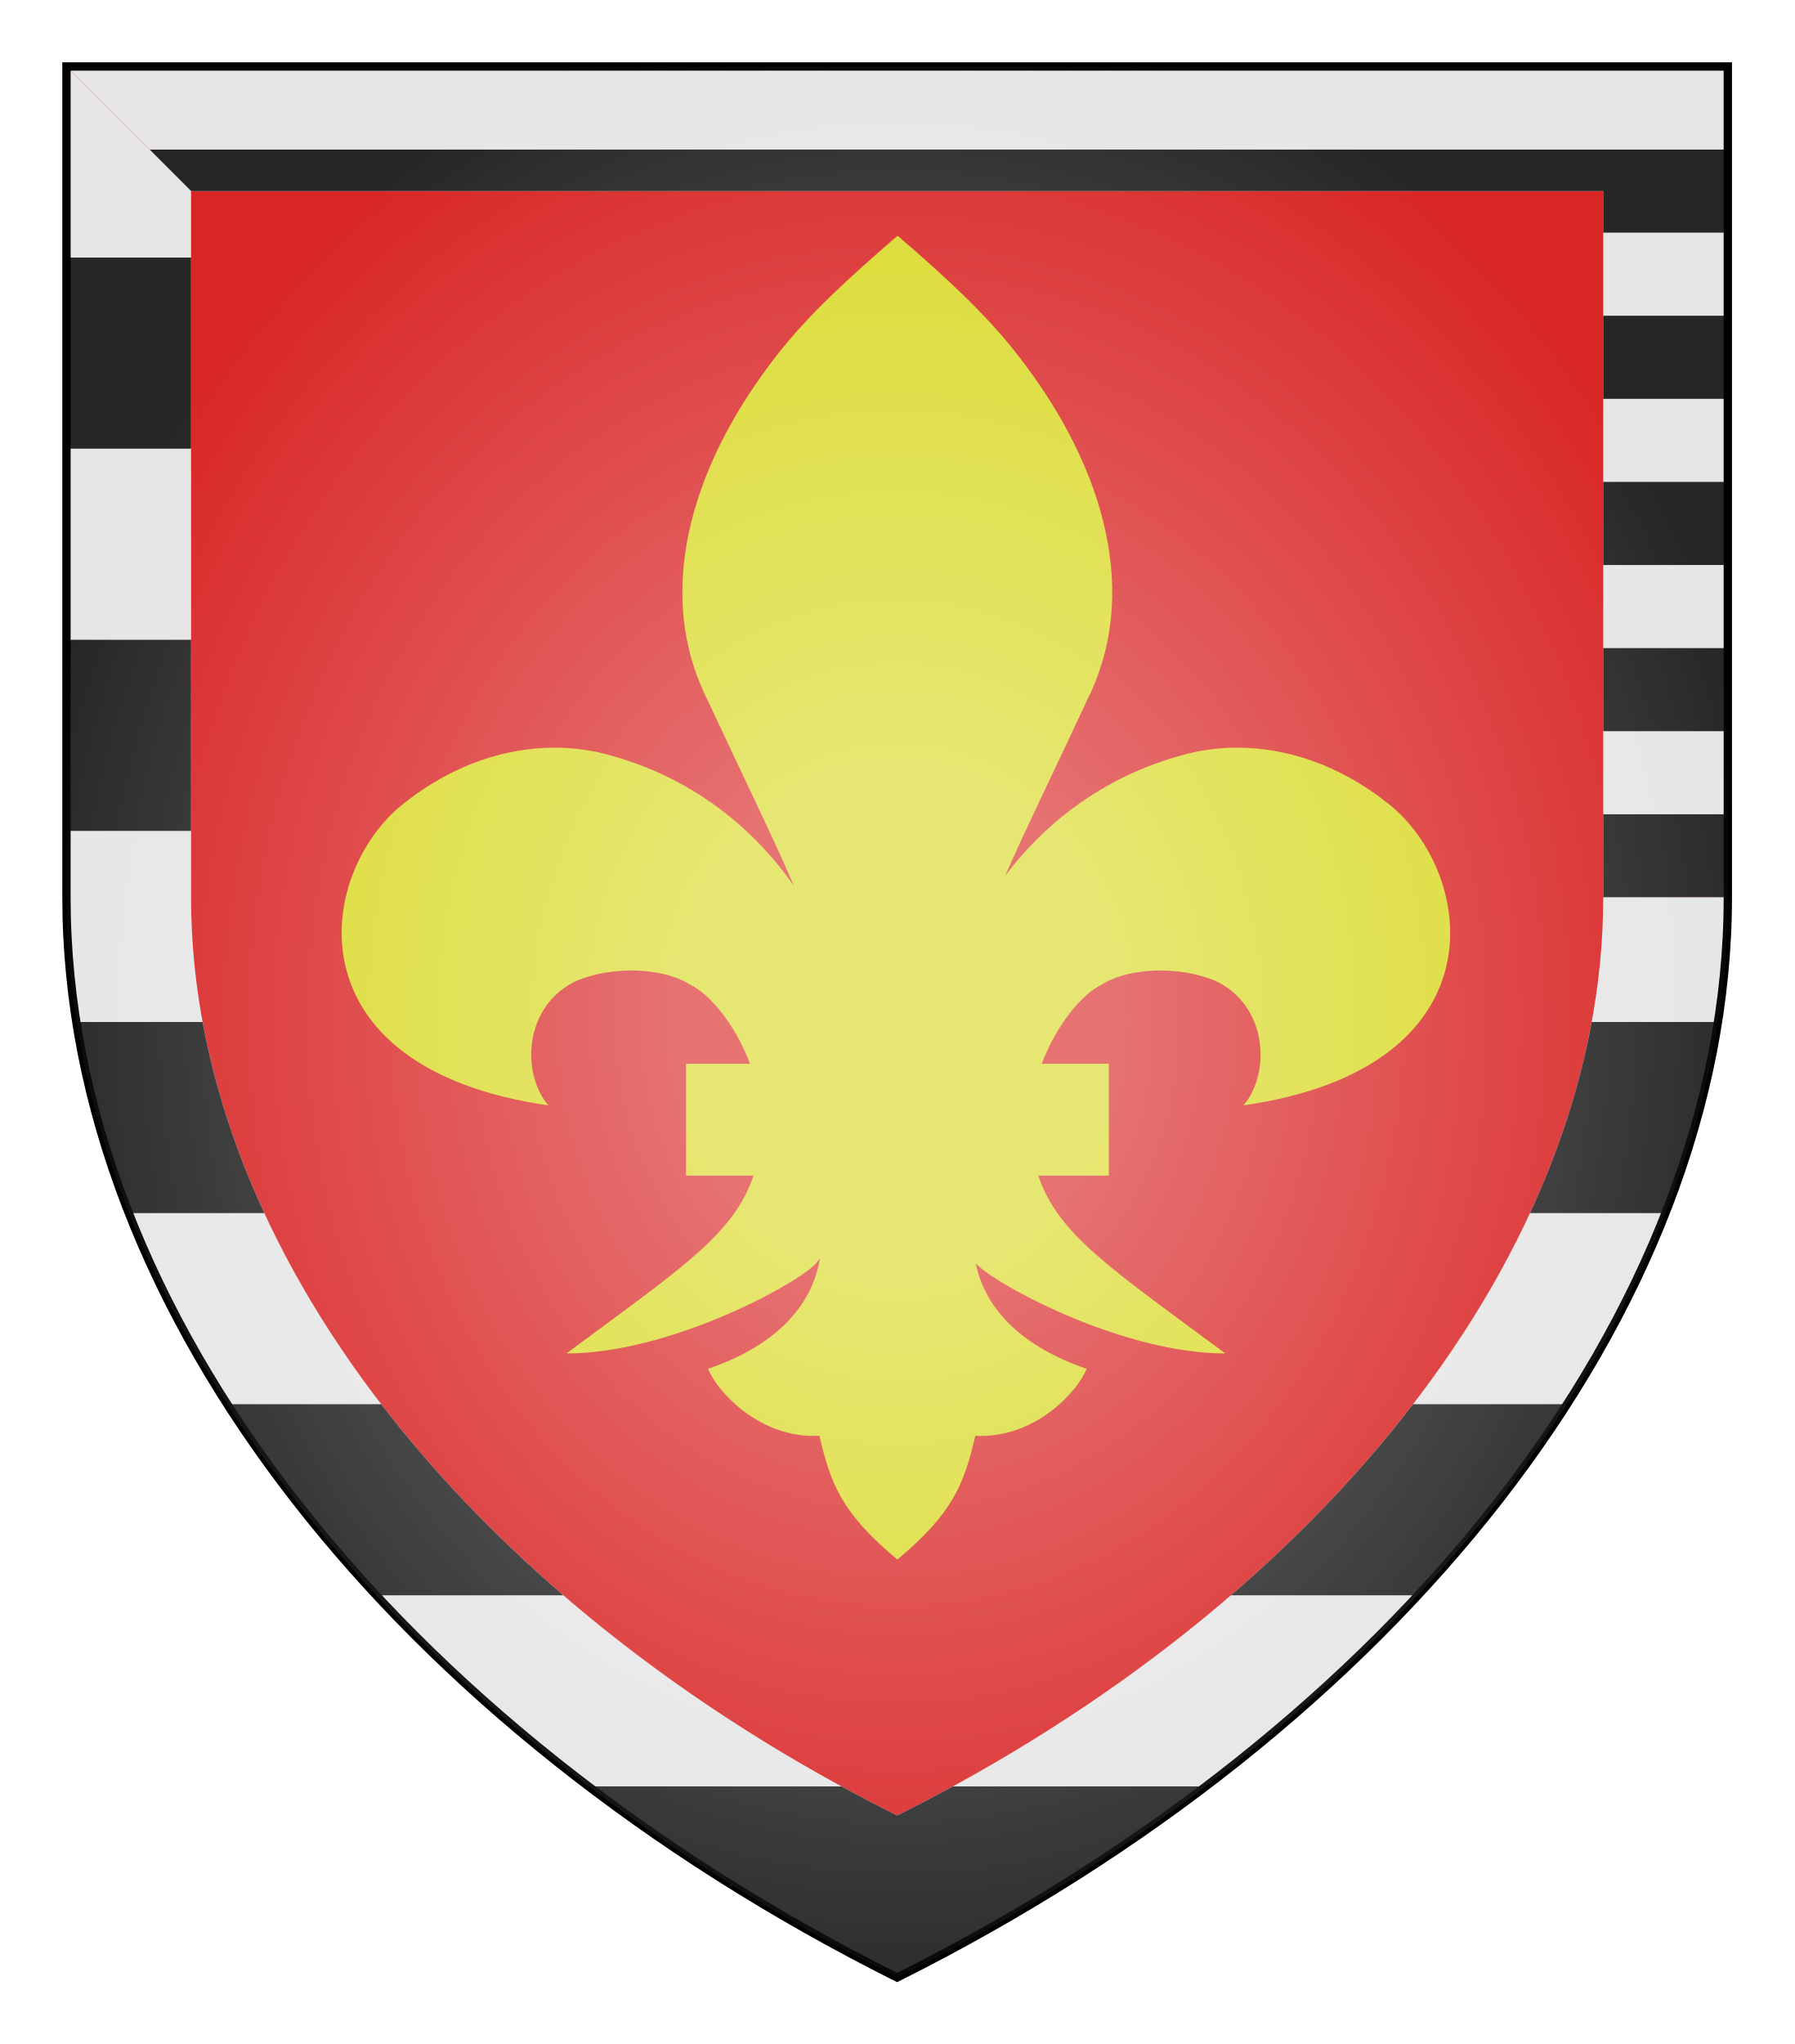
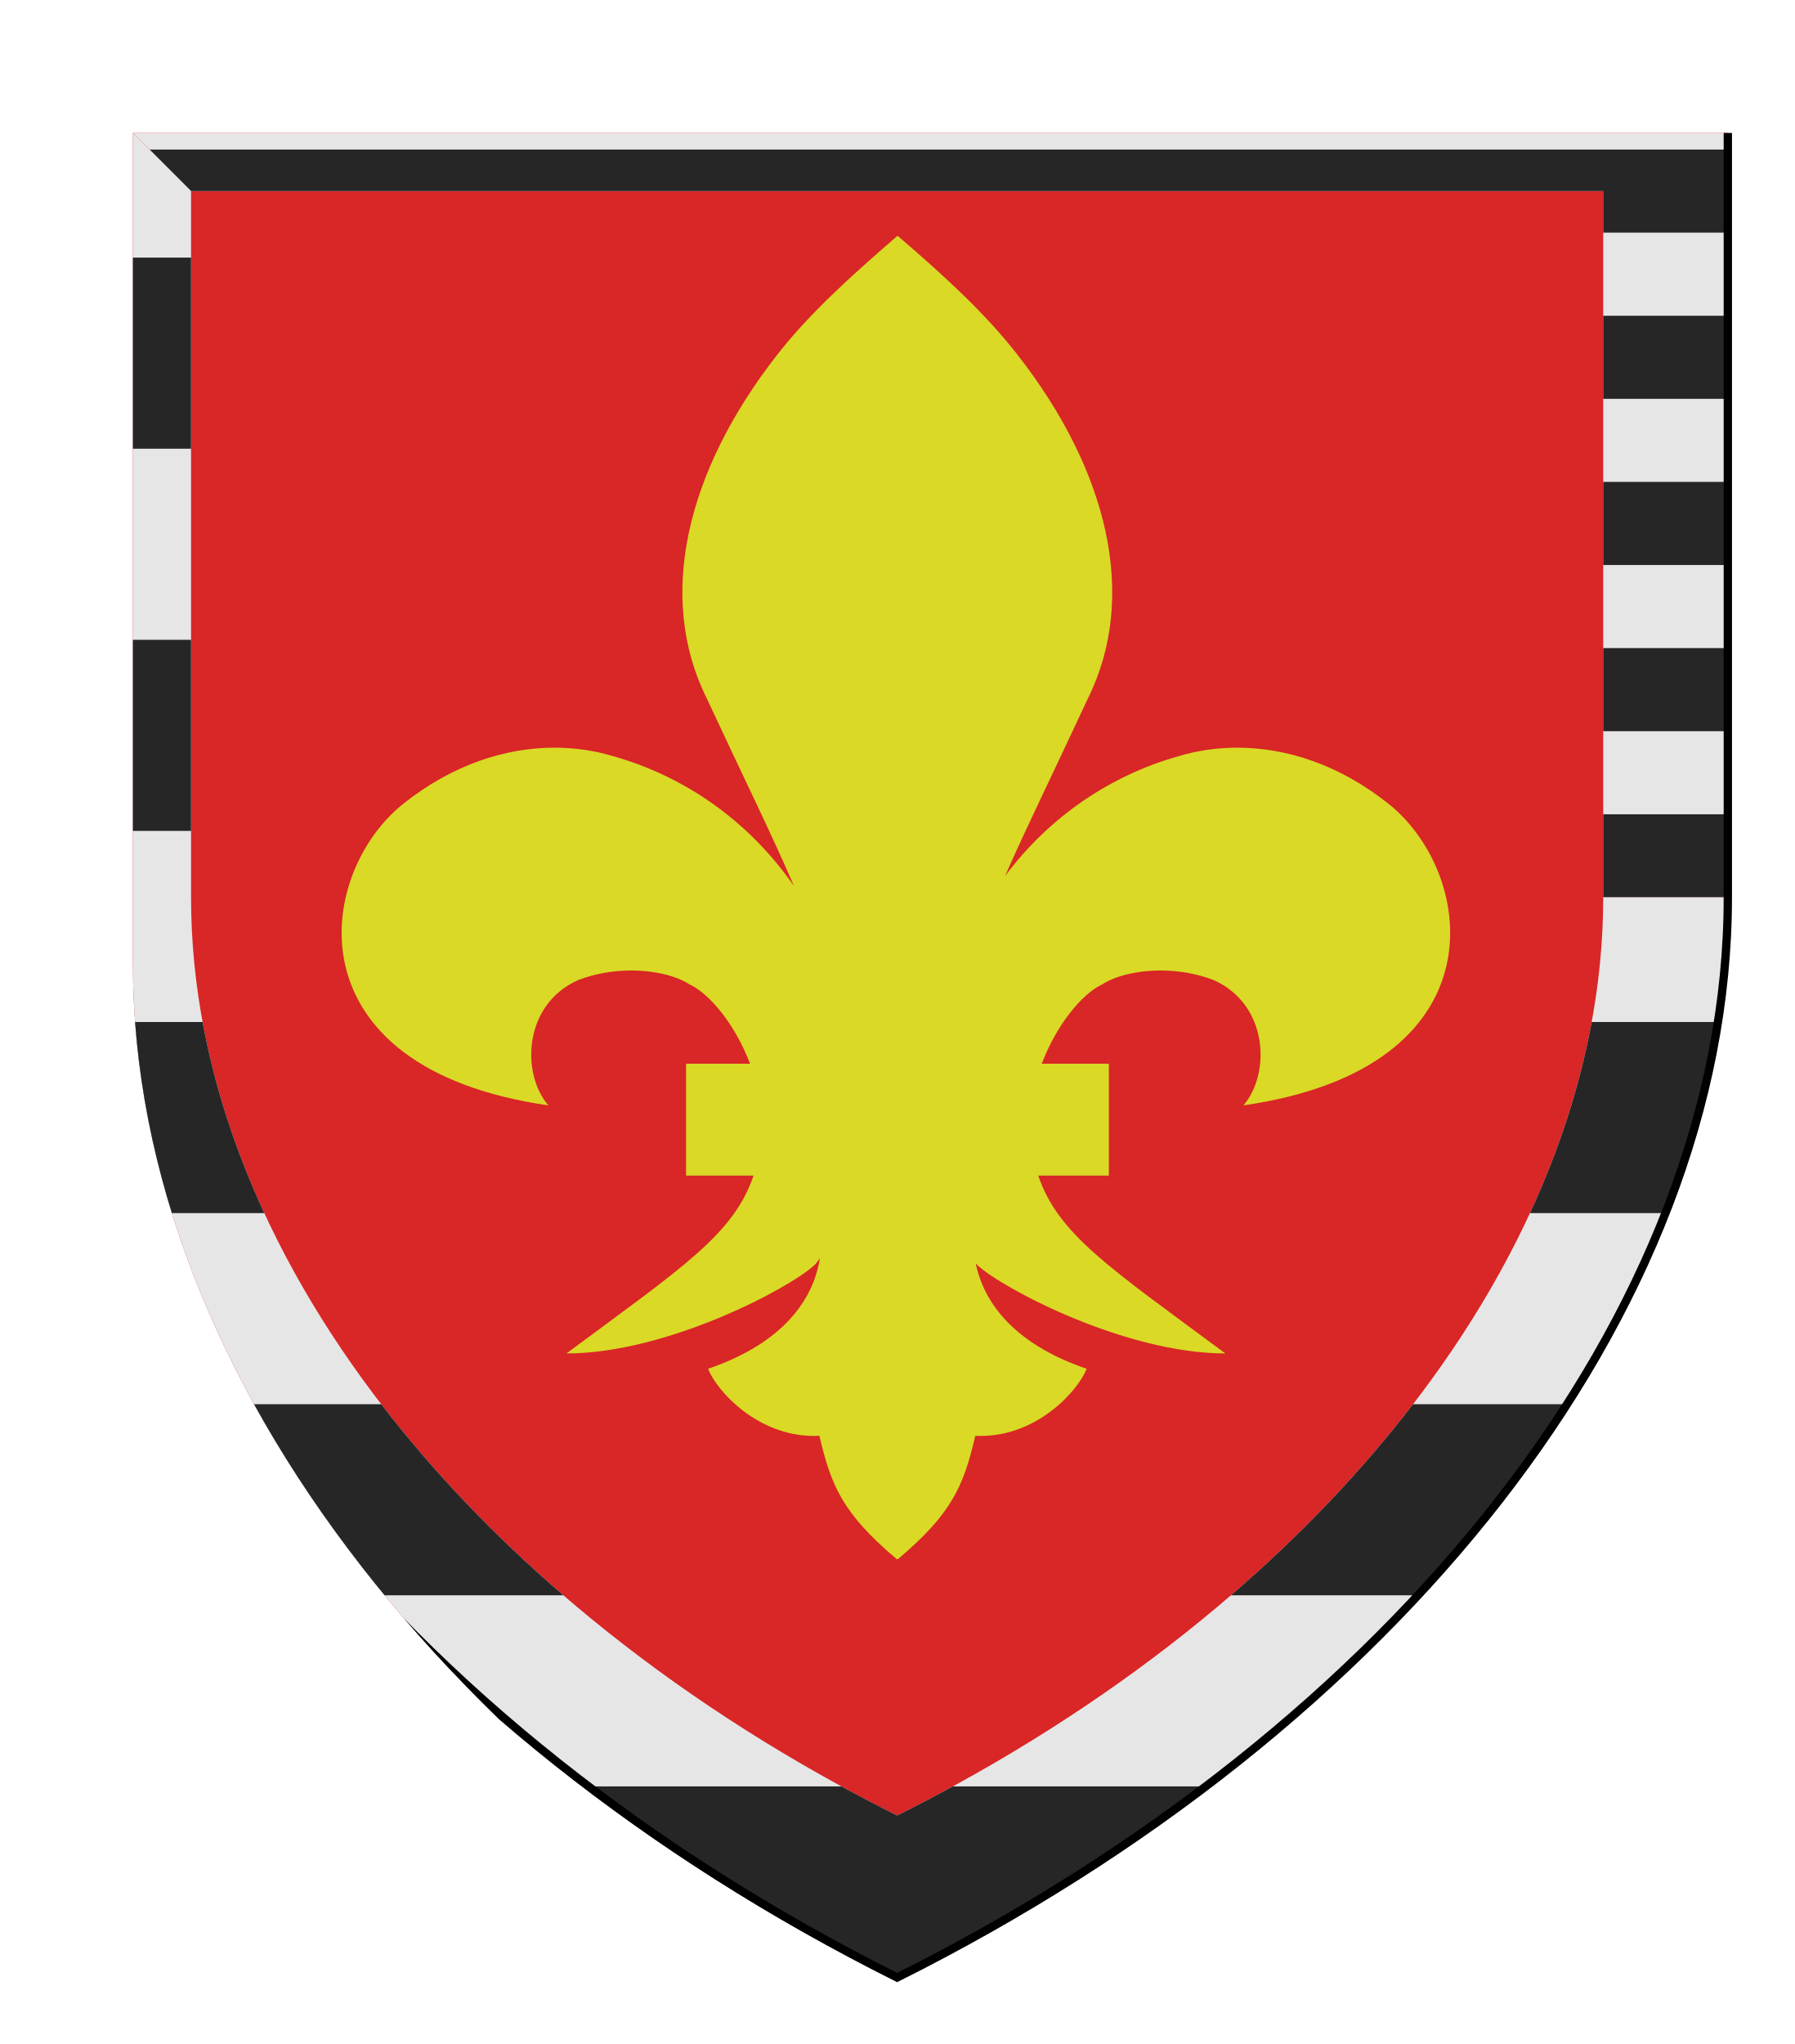
<svg xmlns="http://www.w3.org/2000/svg" height="246.0" width="216.0">
  <defs>
    <clipPath id="contour">
      <path d="M 8.0,8.0 L 208.0,8.0 L 208.0,108.0 C 208.0,158.0 168.0,208.0 108.0,238.0 C 48.0,208.0 8.0,158.0 8.0,108.0 L 8.0,8.0 Z" />
    </clipPath>
    <radialGradient id="lighting">
      <stop offset="25%" stop-color="white" stop-opacity="35%" />
      <stop offset="100%" stop-color="white" stop-opacity="0%" />
    </radialGradient>
  </defs>
  <g transform="translate(8.0,8.0)">
-     <path d="M 0.0,0.0 L 200.0,0.0 L 200.0,100.0 C 200.0,150.0 160.0,200.0 100.0,230.0 C 40.0,200.0 0.0,150.0 0.0,100.0 L 0.0,0.0 Z" style="fill: rgb(217, 38, 38); stroke-width: 1px; stroke: none;" />
-     <path d="M 87.574,98.63 C 87.574,98.63 87.574,98.63 87.574,98.63 L 87.574,98.63 C 87.574,98.63 87.574,98.63 87.574,98.63 L 87.574,98.63 Z" style="fill: rgb(217, 217, 38); stroke-width: 1px; stroke: none;" />
-     <path d="M 100.038,20.404 C 99.99,20.404 99.944,20.441 99.875,20.523 C 94.309,25.341 89.367,29.809 85.498,34.776 C 74.639,48.705 70.995,63.831 77.086,76.062 C 81.562,85.681 85.009,92.634 87.574,98.63 C 82.113,90.76 74.364,85.389 65.703,82.976 C 63.552,82.336 61.21,81.983 58.755,81.983 C 52.976,81.983 46.569,83.942 40.542,88.742 C 29.934,97.204 26.839,120.543 58.015,125.036 C 54.72,121.217 54.995,112.905 61.585,109.96 C 63.69,109.146 65.914,108.803 67.982,108.803 C 70.866,108.803 73.448,109.47 74.989,110.459 C 77.477,111.616 80.526,115.363 82.291,120.019 L 74.589,120.019 L 74.589,133.483 L 82.714,133.483 C 80.301,140.556 74.295,144.438 60.187,154.89 C 72.218,154.89 86.895,147.127 89.991,144.306 L 89.991,144.306 C 90.23,144.093 90.468,143.79 90.705,143.412 L 90.705,143.412 C 89.757,149.319 85.227,154.011 77.235,156.737 C 78.299,159.42 83.177,164.817 89.966,164.817 C 90.188,164.817 90.413,164.811 90.64,164.799 C 92.037,170.79 93.435,174.135 99.875,179.576 C 99.95,179.639 99.988,179.67 100.025,179.67 C 100.062,179.67 100.1,179.639 100.175,179.576 C 106.615,174.135 108.013,170.79 109.41,164.799 C 109.637,164.811 109.862,164.817 110.084,164.817 C 116.873,164.817 121.751,159.42 122.815,156.737 C 115.115,154.111 110.629,149.66 109.463,144.055 L 109.464,144.055 C 109.546,144.149 109.628,144.233 109.71,144.306 L 109.71,144.306 C 112.805,147.127 127.482,154.89 139.514,154.89 C 125.405,144.438 119.399,140.556 116.986,133.483 L 125.485,133.483 L 125.485,120.019 L 117.409,120.019 C 119.175,115.363 122.224,111.616 124.712,110.459 C 126.252,109.47 128.835,108.803 131.719,108.803 C 133.787,108.803 136.01,109.146 138.116,109.96 C 144.706,112.905 144.98,121.217 141.685,125.036 C 172.862,120.543 169.767,97.204 159.158,88.742 C 153.132,83.942 146.724,81.983 140.945,81.983 C 138.49,81.983 136.148,82.336 133.997,82.976 C 125.789,85.263 118.4,90.207 113.001,97.417 C 115.506,91.695 118.787,85.04 122.964,76.062 C 129.03,63.831 125.411,48.705 114.552,34.776 C 110.683,29.784 105.766,25.291 100.175,20.473 L 100.175,20.473 C 100.119,20.429 100.078,20.404 100.038,20.404 L 100.038,20.404 Z" style="fill: rgb(217, 217, 38); stroke-width: 1px; stroke: none;" />
-     <path d="M 0.0,0.0 L 15.0,15.0 L 185.0,15.0 L 185.0,100.0 L 200.0,100.0 L 200.0,0.0 L 0.0,0.0 Z" style="fill: rgb(230, 230, 230); stroke-width: 1px; stroke: none;" />
-     <path d="M 10.0,10.0 L 15.0,15.0 L 185.0,15.0 L 185.0,20.0 L 200.0,20.0 L 200.0,10.0 L 10.0,10.0 Z" style="fill: rgb(38, 38, 38); stroke-width: 1px; stroke: none;" />
-     <path d="M 185.0,30.0 L 185.0,40.0 L 200.0,40.0 L 200.0,30.0 L 185.0,30.0 Z" style="fill: rgb(38, 38, 38); stroke-width: 1px; stroke: none;" />
-     <path d="M 185.0,50.0 L 185.0,60.0 L 200.0,60.0 L 200.0,50.0 L 185.0,50.0 Z" style="fill: rgb(38, 38, 38); stroke-width: 1px; stroke: none;" />
-     <path d="M 185.0,70.0 L 185.0,80.0 L 200.0,80.0 L 200.0,70.0 L 185.0,70.0 Z" style="fill: rgb(38, 38, 38); stroke-width: 1px; stroke: none;" />
-     <path d="M 185.0,90.0 L 185.0,100.0 L 200.0,100.0 L 200.0,90.0 L 185.0,90.0 Z" style="fill: rgb(38, 38, 38); stroke-width: 1px; stroke: none;" />
-     <path d="M 0.0,0.0 L 0.0,100.0 C 0.0,150.0 40.0,200.0 100.0,230.0 C 160.0,200.0 200.0,150.0 200.0,100.0 L 185.0,100.0 C 185.0,142.5 151.0,185.0 100.0,210.5 C 49.0,185.0 15.0,142.5 15.0,100.0 L 15.0,15.0 L 0.0,0.0 L 0.0,0.0 Z" style="fill: rgb(230, 230, 230); stroke-width: 1px; stroke: none;" />
-     <path d="M 0.0,23.0 L 0.0,46.0 L 15.0,46.0 L 15.0,23.0 L 0.0,23.0 Z" style="fill: rgb(38, 38, 38); stroke-width: 1px; stroke: none;" />
-     <path d="M 0.0,69.0 L 0.0,92.0 L 15.0,92.0 L 15.0,69.0 L 0.0,69.0 Z" style="fill: rgb(38, 38, 38); stroke-width: 1px; stroke: none;" />
-     <path d="M 1.183,115.0 L 1.183,115.0 C 2.397,122.74 4.529,130.432 7.503,138.0 L 23.818,138.0 C 20.33,130.471 17.819,122.77 16.389,115.0 L 1.183,115.0 Z" style="fill: rgb(38, 38, 38); stroke-width: 1px; stroke: none;" />
-     <path d="M 183.611,115.0 C 182.181,122.77 179.67,130.471 176.182,138.0 L 192.497,138.0 C 195.471,130.432 197.603,122.74 198.817,115.0 L 1.183,115.0 Z" style="fill: rgb(38, 38, 38); stroke-width: 1px; stroke: none;" />
-     <path d="M 19.352,161.0 L 19.352,161.0 C 24.445,168.942 30.46,176.642 37.299,184.0 L 59.82,184.0 C 51.477,176.815 44.114,169.095 37.892,161.0 L 19.352,161.0 Z" style="fill: rgb(38, 38, 38); stroke-width: 1px; stroke: none;" />
-     <path d="M 162.108,161.0 C 155.886,169.095 148.523,176.815 140.18,184.0 L 162.701,184.0 C 169.54,176.642 175.555,168.942 180.648,161.0 L 19.352,161.0 Z" style="fill: rgb(38, 38, 38); stroke-width: 1px; stroke: none;" />
-     <path d="M 62.844,207.0 C 74.071,215.524 86.531,223.266 100.0,230.0 C 113.469,223.266 125.929,215.524 137.156,207.0 L 106.699,207.0 C 104.501,208.199 102.267,209.366 100.0,210.5 C 97.733,209.366 95.499,208.199 93.301,207.0 L 62.844,207.0 Z" style="fill: rgb(38, 38, 38); stroke-width: 1px; stroke: none;" />
-     <path d="M 0.0,0.0 L 200.0,0.0 L 200.0,100.0 C 200.0,150.0 160.0,200.0 100.0,230.0 C 40.0,200.0 0.0,150.0 0.0,100.0 L 0.0,0.0 Z" style="fill: none; stroke-width: 1px; stroke: rgb(0, 0, 0);" />
+     <path clip-path="url(#contour)" d="M 0.0,0.0 L 200.0,0.0 L 200.0,100.0 C 200.0,150.0 160.0,200.0 100.0,230.0 C 40.0,200.0 0.0,150.0 0.0,100.0 L 0.0,0.0 Z" style="fill: rgb(217, 38, 38); stroke-width: 1px; stroke: none;" />
+     <path clip-path="url(#contour)" d="M 87.574,98.63 C 87.574,98.63 87.574,98.63 87.574,98.63 L 87.574,98.63 C 87.574,98.63 87.574,98.63 87.574,98.63 L 87.574,98.63 Z" style="fill: rgb(217, 217, 38); stroke-width: 1px; stroke: none;" />
+     <path clip-path="url(#contour)" d="M 100.038,20.404 C 99.99,20.404 99.944,20.441 99.875,20.523 C 94.309,25.341 89.367,29.809 85.498,34.776 C 74.639,48.705 70.995,63.831 77.086,76.062 C 81.562,85.681 85.009,92.634 87.574,98.63 C 82.113,90.76 74.364,85.389 65.703,82.976 C 63.552,82.336 61.21,81.983 58.755,81.983 C 52.976,81.983 46.569,83.942 40.542,88.742 C 29.934,97.204 26.839,120.543 58.015,125.036 C 54.72,121.217 54.995,112.905 61.585,109.96 C 63.69,109.146 65.914,108.803 67.982,108.803 C 70.866,108.803 73.448,109.47 74.989,110.459 C 77.477,111.616 80.526,115.363 82.291,120.019 L 74.589,120.019 L 74.589,133.483 L 82.714,133.483 C 80.301,140.556 74.295,144.438 60.187,154.89 C 72.218,154.89 86.895,147.127 89.991,144.306 L 89.991,144.306 C 90.23,144.093 90.468,143.79 90.705,143.412 L 90.705,143.412 C 89.757,149.319 85.227,154.011 77.235,156.737 C 78.299,159.42 83.177,164.817 89.966,164.817 C 90.188,164.817 90.413,164.811 90.64,164.799 C 92.037,170.79 93.435,174.135 99.875,179.576 C 99.95,179.639 99.988,179.67 100.025,179.67 C 100.062,179.67 100.1,179.639 100.175,179.576 C 106.615,174.135 108.013,170.79 109.41,164.799 C 109.637,164.811 109.862,164.817 110.084,164.817 C 116.873,164.817 121.751,159.42 122.815,156.737 C 115.115,154.111 110.629,149.66 109.463,144.055 L 109.464,144.055 C 109.546,144.149 109.628,144.233 109.71,144.306 L 109.71,144.306 C 112.805,147.127 127.482,154.89 139.514,154.89 C 125.405,144.438 119.399,140.556 116.986,133.483 L 125.485,133.483 L 125.485,120.019 L 117.409,120.019 C 119.175,115.363 122.224,111.616 124.712,110.459 C 126.252,109.47 128.835,108.803 131.719,108.803 C 133.787,108.803 136.01,109.146 138.116,109.96 C 144.706,112.905 144.98,121.217 141.685,125.036 C 172.862,120.543 169.767,97.204 159.158,88.742 C 153.132,83.942 146.724,81.983 140.945,81.983 C 138.49,81.983 136.148,82.336 133.997,82.976 C 125.789,85.263 118.4,90.207 113.001,97.417 C 115.506,91.695 118.787,85.04 122.964,76.062 C 129.03,63.831 125.411,48.705 114.552,34.776 C 110.683,29.784 105.766,25.291 100.175,20.473 L 100.175,20.473 C 100.119,20.429 100.078,20.404 100.038,20.404 L 100.038,20.404 Z" style="fill: rgb(217, 217, 38); stroke-width: 1px; stroke: none;" />
+     <path clip-path="url(#contour)" d="M 0.0,0.0 L 15.0,15.0 L 185.0,15.0 L 185.0,100.0 L 200.0,100.0 L 200.0,0.0 L 0.0,0.0 Z" style="fill: rgb(230, 230, 230); stroke-width: 1px; stroke: none;" />
+     <path clip-path="url(#contour)" d="M 10.0,10.0 L 15.0,15.0 L 185.0,15.0 L 185.0,20.0 L 200.0,20.0 L 200.0,10.0 L 10.0,10.0 Z" style="fill: rgb(38, 38, 38); stroke-width: 1px; stroke: none;" />
+     <path clip-path="url(#contour)" d="M 185.0,30.0 L 185.0,40.0 L 200.0,40.0 L 200.0,30.0 L 185.0,30.0 Z" style="fill: rgb(38, 38, 38); stroke-width: 1px; stroke: none;" />
+     <path clip-path="url(#contour)" d="M 185.0,50.0 L 185.0,60.0 L 200.0,60.0 L 200.0,50.0 L 185.0,50.0 Z" style="fill: rgb(38, 38, 38); stroke-width: 1px; stroke: none;" />
+     <path clip-path="url(#contour)" d="M 185.0,70.0 L 185.0,80.0 L 200.0,80.0 L 200.0,70.0 L 185.0,70.0 Z" style="fill: rgb(38, 38, 38); stroke-width: 1px; stroke: none;" />
+     <path clip-path="url(#contour)" d="M 185.0,90.0 L 185.0,100.0 L 200.0,100.0 L 200.0,90.0 L 185.0,90.0 Z" style="fill: rgb(38, 38, 38); stroke-width: 1px; stroke: none;" />
+     <path clip-path="url(#contour)" d="M 0.0,0.0 L 0.0,100.0 C 0.0,150.0 40.0,200.0 100.0,230.0 C 160.0,200.0 200.0,150.0 200.0,100.0 L 185.0,100.0 C 185.0,142.5 151.0,185.0 100.0,210.5 C 49.0,185.0 15.0,142.5 15.0,100.0 L 15.0,15.0 L 0.0,0.0 L 0.0,0.0 Z" style="fill: rgb(230, 230, 230); stroke-width: 1px; stroke: none;" />
+     <path clip-path="url(#contour)" d="M 0.0,23.0 L 0.0,46.0 L 15.0,46.0 L 15.0,23.0 L 0.0,23.0 Z" style="fill: rgb(38, 38, 38); stroke-width: 1px; stroke: none;" />
+     <path clip-path="url(#contour)" d="M 0.0,69.0 L 0.0,92.0 L 15.0,92.0 L 15.0,69.0 L 0.0,69.0 Z" style="fill: rgb(38, 38, 38); stroke-width: 1px; stroke: none;" />
+     <path clip-path="url(#contour)" d="M 1.183,115.0 L 1.183,115.0 C 2.397,122.74 4.529,130.432 7.503,138.0 L 23.818,138.0 C 20.33,130.471 17.819,122.77 16.389,115.0 L 1.183,115.0 Z" style="fill: rgb(38, 38, 38); stroke-width: 1px; stroke: none;" />
+     <path clip-path="url(#contour)" d="M 183.611,115.0 C 182.181,122.77 179.67,130.471 176.182,138.0 L 192.497,138.0 C 195.471,130.432 197.603,122.74 198.817,115.0 L 1.183,115.0 Z" style="fill: rgb(38, 38, 38); stroke-width: 1px; stroke: none;" />
+     <path clip-path="url(#contour)" d="M 19.352,161.0 L 19.352,161.0 C 24.445,168.942 30.46,176.642 37.299,184.0 L 59.82,184.0 C 51.477,176.815 44.114,169.095 37.892,161.0 L 19.352,161.0 Z" style="fill: rgb(38, 38, 38); stroke-width: 1px; stroke: none;" />
+     <path clip-path="url(#contour)" d="M 162.108,161.0 C 155.886,169.095 148.523,176.815 140.18,184.0 L 162.701,184.0 C 169.54,176.642 175.555,168.942 180.648,161.0 L 19.352,161.0 Z" style="fill: rgb(38, 38, 38); stroke-width: 1px; stroke: none;" />
+     <path clip-path="url(#contour)" d="M 62.844,207.0 C 74.071,215.524 86.531,223.266 100.0,230.0 C 113.469,223.266 125.929,215.524 137.156,207.0 L 106.699,207.0 C 104.501,208.199 102.267,209.366 100.0,210.5 C 97.733,209.366 95.499,208.199 93.301,207.0 L 62.844,207.0 Z" style="fill: rgb(38, 38, 38); stroke-width: 1px; stroke: none;" />
+     <path clip-path="url(#contour)" d="M 0.0,0.0 L 200.0,0.0 L 200.0,100.0 C 200.0,150.0 160.0,200.0 100.0,230.0 C 40.0,200.0 0.0,150.0 0.0,100.0 L 0.0,0.0 Z" style="fill: none; stroke-width: 1px; stroke: rgb(0, 0, 0);" />
  </g>
-   <rect clip-path="url(#contour)" fill="url(#lighting)" height="246.0" width="216.0" x="0.0" y="0.0" />
</svg>
